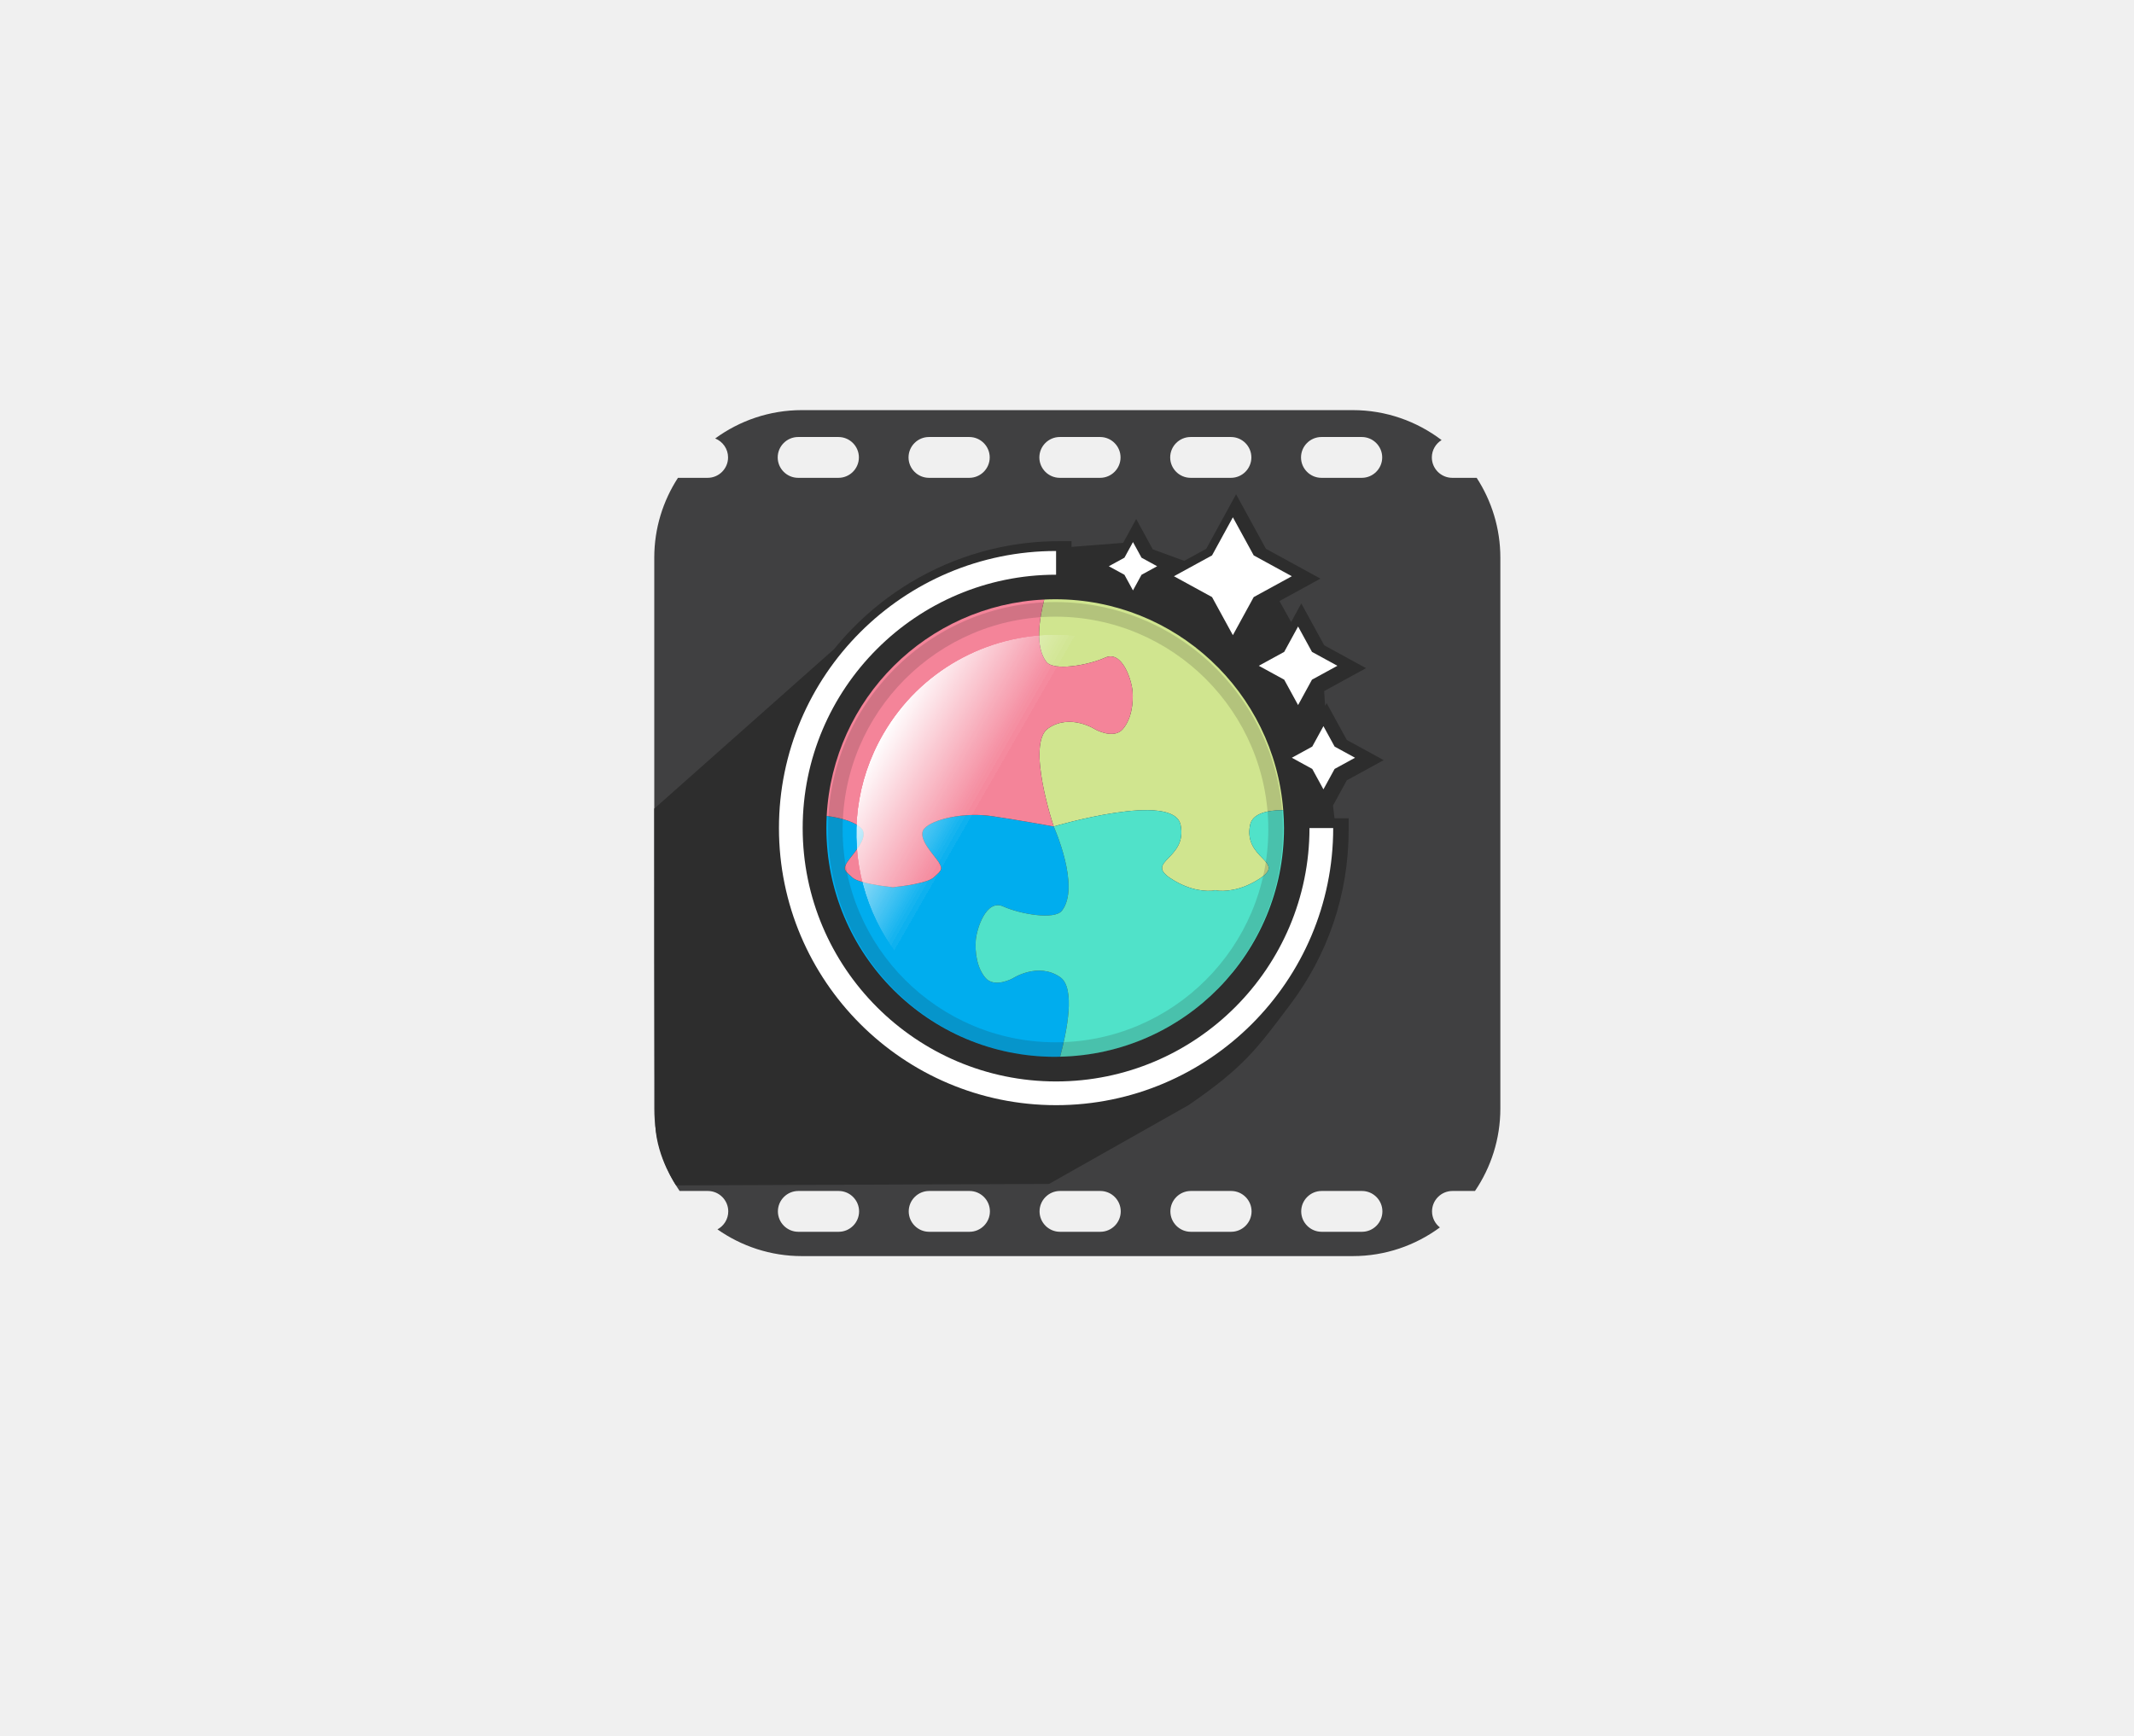
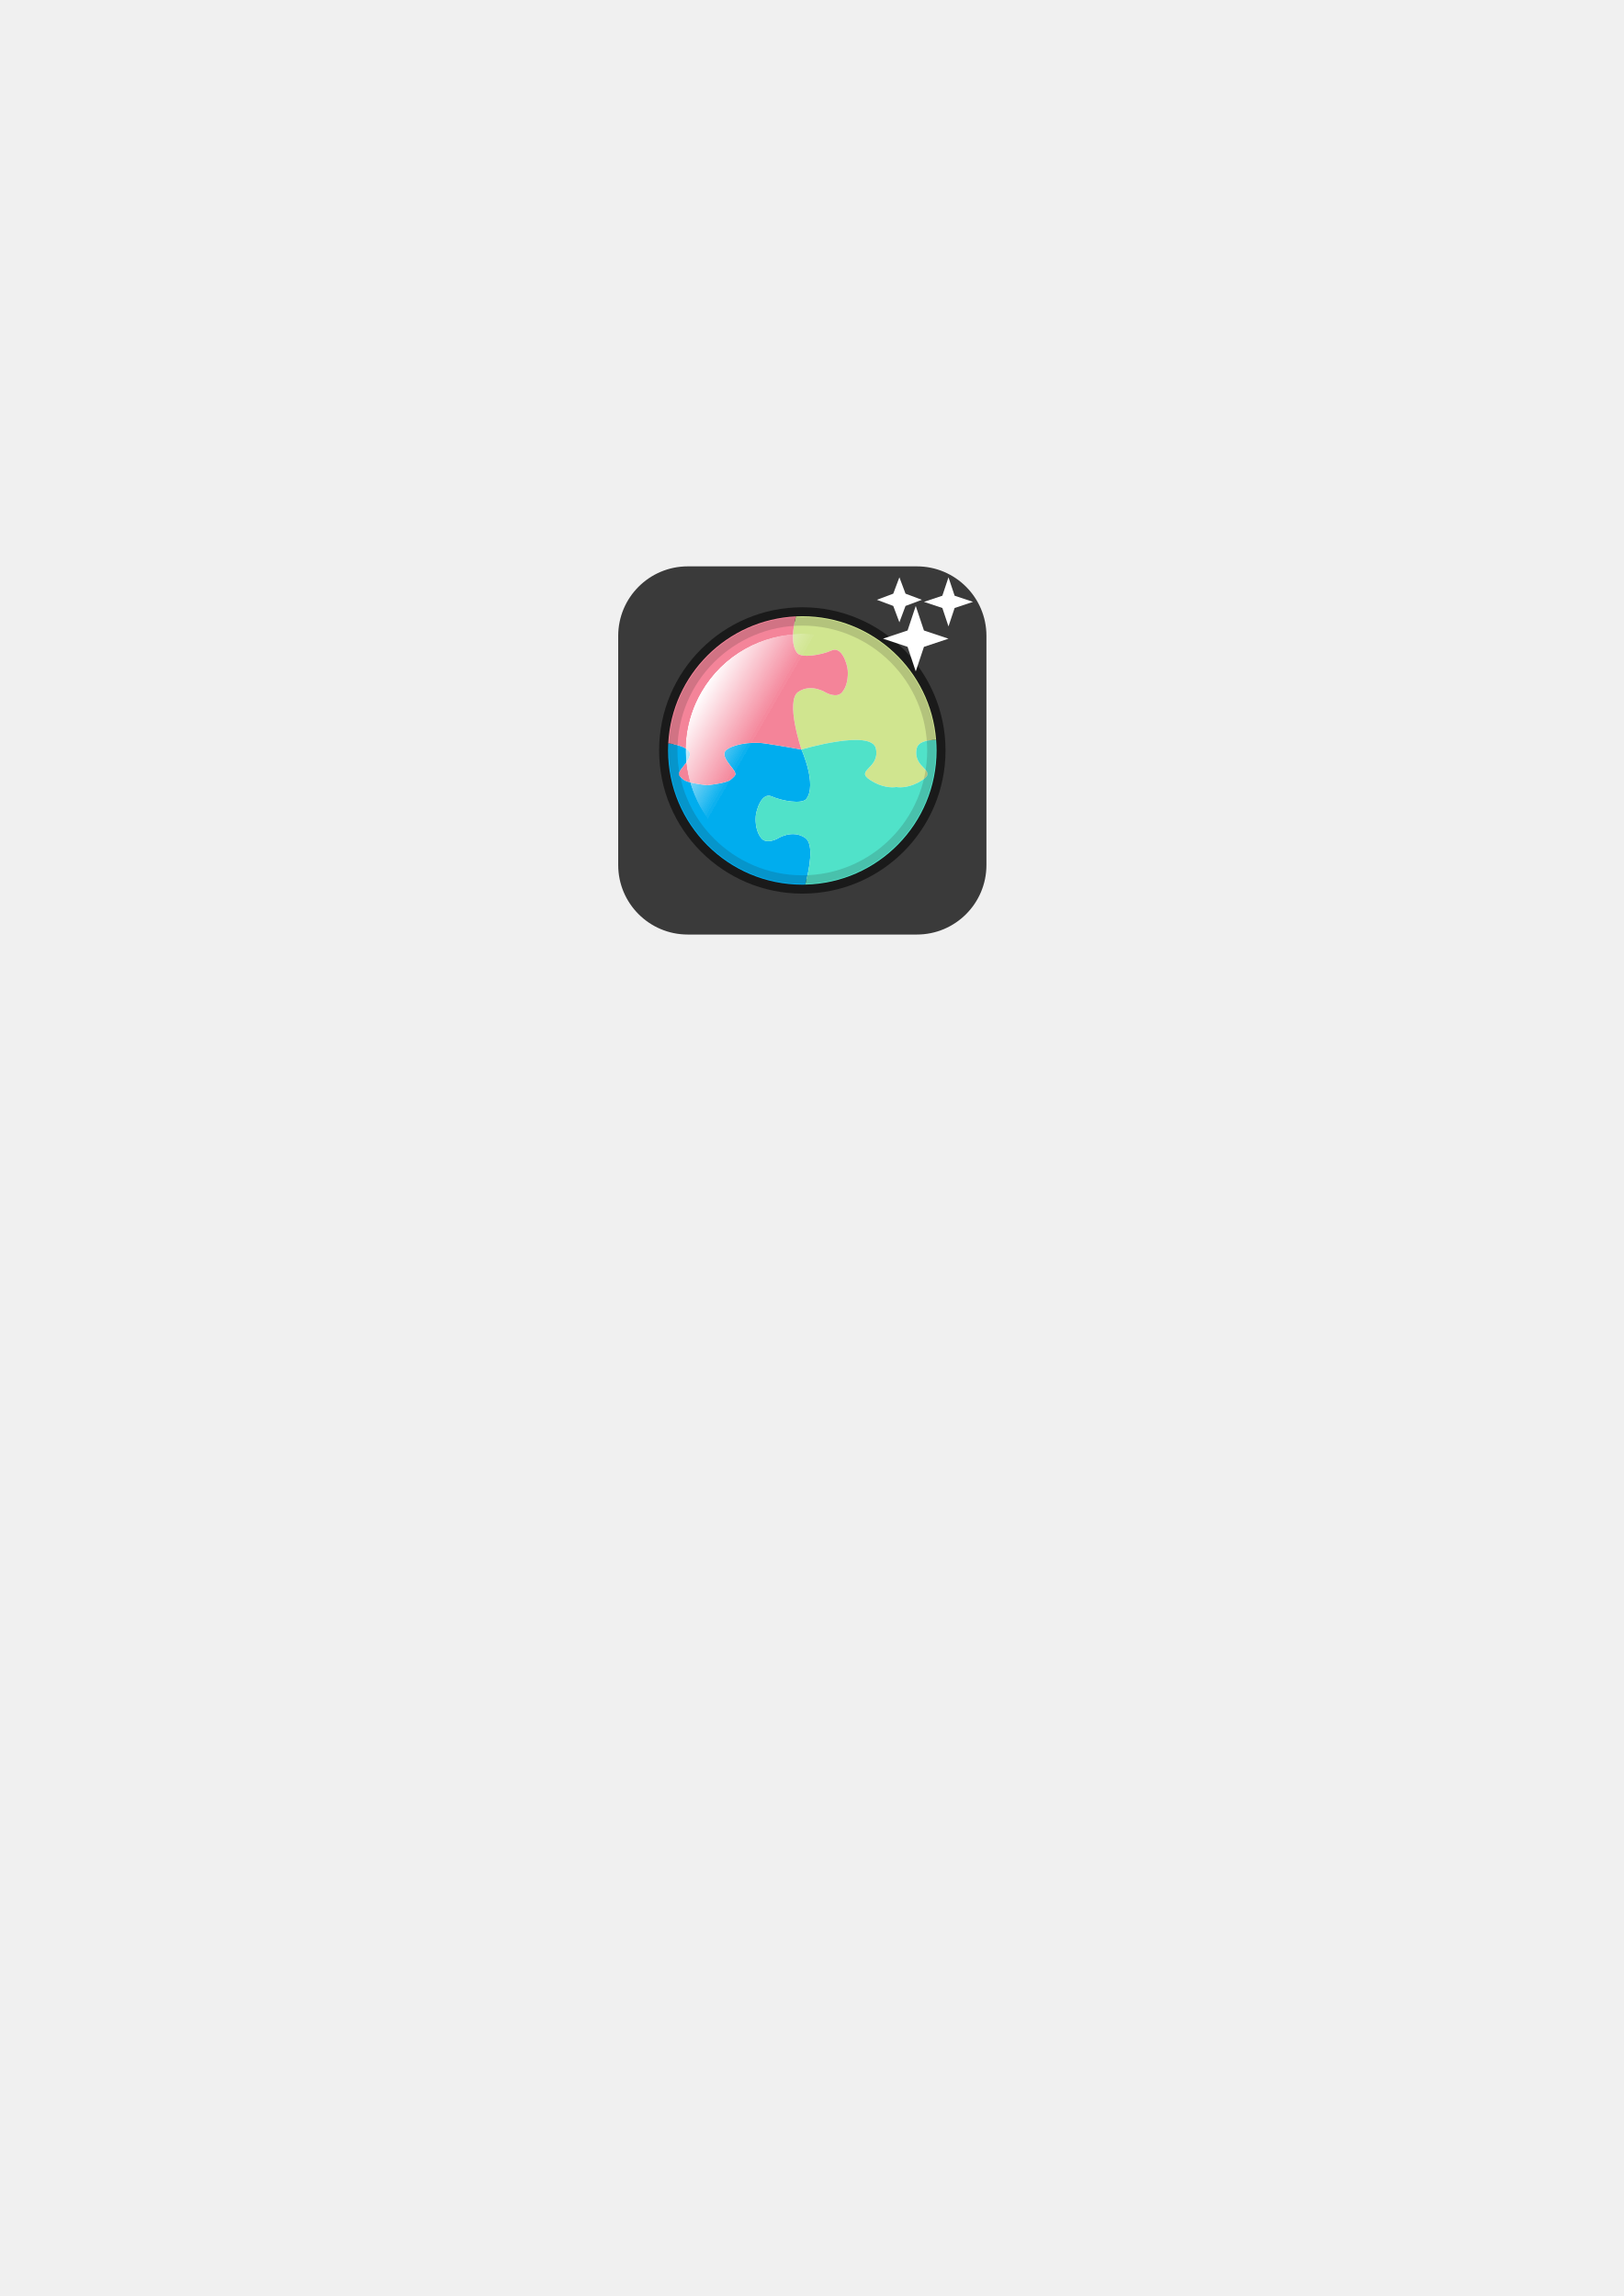
- <svg xmlns="http://www.w3.org/2000/svg" xmlns:xlink="http://www.w3.org/1999/xlink" version="1.1" id="Layer_1" x="0px" y="0px" width="612px" height="497.829px" viewBox="0 0 612 497.829" enable-background="new 0 0 612 497.829" xml:space="preserve">
-   <g>
-     <defs>
-       <rect id="SVGID_1_" width="612" height="497.829" />
-     </defs>
+ <svg xmlns="http://www.w3.org/2000/svg" width="210mm" height="297mm" viewBox="0 0 210 297" version="1.1" id="svg1">
+   <defs id="defs1">
    <clipPath id="SVGID_2_">
-       <use xlink:href="#SVGID_1_" overflow="visible" />
+       <rect id="use1" width="612" height="497.829" x="0" y="0" />
    </clipPath>
-     <g clip-path="url(#SVGID_2_)">
-       <defs>
-         <rect id="SVGID_3_" width="612" height="497.829" />
-       </defs>
-       <clipPath id="SVGID_4_">
-         <use xlink:href="#SVGID_3_" overflow="visible" />
-       </clipPath>
-       <path clip-path="url(#SVGID_4_)" fill="#404041" d="M410.687,347.451c0-3.22,2.634-5.854,5.854-5.854h6.467    c4.585-6.763,7.271-14.905,7.271-23.646V159.955c0-8.425-2.505-16.289-6.793-22.903h-7c-3.22,0-5.854-2.634-5.854-5.854    c0-2.1,1.124-3.945,2.796-4.978c-7.1-5.382-15.929-8.588-25.473-8.588H229.957c-9.269,0-17.861,3.027-24.853,8.132    c2.158,0.864,3.695,2.976,3.695,5.434c0,3.22-2.634,5.854-5.854,5.854h-8.519c-4.287,6.614-6.792,14.478-6.792,22.903v157.998    c0,8.74,2.685,16.883,7.27,23.646H203c3.22,0,5.854,2.634,5.854,5.854c0,2.225-1.258,4.168-3.097,5.158    c6.871,4.822,15.217,7.667,24.2,7.667h157.998c9.327,0,17.969-3.063,24.983-8.225    C411.572,350.978,410.687,349.314,410.687,347.451 M228.889,125.344h11.575c3.22,0,5.855,2.634,5.855,5.854    c0,3.22-2.635,5.854-5.855,5.854h-11.575c-3.219,0-5.854-2.634-5.854-5.854C223.035,127.978,225.67,125.344,228.889,125.344     M240.52,353.306h-11.576c-3.219,0-5.854-2.634-5.854-5.854c0-3.22,2.635-5.854,5.854-5.854h11.576    c3.219,0,5.854,2.634,5.854,5.854C246.374,350.672,243.739,353.306,240.52,353.306 M266.409,125.344h11.575    c3.22,0,5.854,2.634,5.854,5.854c0,3.22-2.634,5.854-5.854,5.854h-11.575c-3.22,0-5.854-2.634-5.854-5.854    C260.555,127.978,263.189,125.344,266.409,125.344 M278.039,353.306h-11.575c-3.22,0-5.854-2.634-5.854-5.854    c0-3.22,2.634-5.854,5.854-5.854h11.575c3.22,0,5.854,2.634,5.854,5.854C283.893,350.672,281.259,353.306,278.039,353.306     M303.928,125.344h11.575c3.22,0,5.854,2.634,5.854,5.854c0,3.22-2.634,5.854-5.854,5.854h-11.575    c-3.22,0-5.854-2.634-5.854-5.854C298.074,127.978,300.708,125.344,303.928,125.344 M315.558,353.306h-11.575    c-3.22,0-5.854-2.634-5.854-5.854c0-3.22,2.634-5.854,5.854-5.854h11.575c3.22,0,5.854,2.634,5.854,5.854    C321.412,350.672,318.777,353.306,315.558,353.306 M341.447,125.344h11.575c3.22,0,5.854,2.634,5.854,5.854    c0,3.22-2.635,5.854-5.854,5.854h-11.575c-3.22,0-5.854-2.634-5.854-5.854C335.593,127.978,338.228,125.344,341.447,125.344     M353.078,353.306h-11.575c-3.22,0-5.855-2.634-5.855-5.854c0-3.22,2.636-5.854,5.855-5.854h11.575    c3.219,0,5.854,2.634,5.854,5.854C358.932,350.672,356.297,353.306,353.078,353.306 M378.967,125.344h11.575    c3.22,0,5.854,2.634,5.854,5.854c0,3.22-2.634,5.854-5.854,5.854h-11.575c-3.22,0-5.854-2.634-5.854-5.854    C373.113,127.978,375.747,125.344,378.967,125.344 M390.597,353.306h-11.575c-3.22,0-5.854-2.634-5.854-5.854    c0-3.22,2.634-5.854,5.854-5.854h11.575c3.22,0,5.854,2.634,5.854,5.854C396.451,350.672,393.816,353.306,390.597,353.306" />
-       <path clip-path="url(#SVGID_4_)" fill="#2D2D2D" d="M382.285,231.049l3.962-7.241l10.575-5.785l-10.575-5.784l-5.785-10.575    l-0.442,0.809l-0.272-4.247l0.01-0.019l12-6.563l-12-6.563l-6.563-12.001l-2.916,5.331l-3.357-6.012l11.77-6.437l-15.643-8.555    l-8.557-15.644l-8.556,15.644l-6.317,3.455l-9.023-3.305l-4.753-8.688l-3.734,6.831l-14.818,1.159v-1.638h-3.5    c-4.941,0-9.782,0.434-14.487,1.268c-14.67,2.598-28.018,9.068-38.959,18.306l-0.008-0.008l-0.092,0.095    c-4.016,3.402-7.704,7.174-11.012,11.27l-51.599,45.783c0,0-0.039,85.399,0.303,91.052c0.565,9.346,5.955,17.01,5.955,17.01    l106.959-0.419l39.984-22.592c15.94-10.909,19.782-16.352,29.324-29.051l0.006-0.005l-0.001-0.001    c10.418-13.869,16.601-31.092,16.601-49.734v-3.5h-4.046L382.285,231.049z" />
-       <path clip-path="url(#SVGID_4_)" fill="#FFFFFF" d="M302.868,316.986c-43.822,0-79.475-35.652-79.475-79.474    c0-43.823,35.653-79.475,79.475-79.475v6.802c-40.071,0-72.672,32.601-72.672,72.673c0,40.071,32.601,72.671,72.672,72.671    s72.671-32.601,72.671-72.671h6.803C382.342,281.334,346.69,316.986,302.868,316.986" />
-       <polygon clip-path="url(#SVGID_4_)" fill="#FFFFFF" points="353.57,148.373 359.548,159.301 370.476,165.278 359.548,171.255     353.57,182.184 347.594,171.255 336.665,165.278 347.594,159.301   " />
-       <polygon clip-path="url(#SVGID_4_)" fill="#FFFFFF" points="372.273,179.691 376.257,186.976 383.543,190.961 376.257,194.945     372.273,202.23 368.289,194.945 361.003,190.961 368.289,186.976   " />
-       <polygon clip-path="url(#SVGID_4_)" fill="#FFFFFF" points="379.541,208.274 382.746,214.134 388.606,217.339 382.746,220.545     379.541,226.405 376.336,220.545 370.477,217.339 376.336,214.134   " />
-       <polygon clip-path="url(#SVGID_4_)" fill="#FFFFFF" points="324.922,155.479 327.371,159.96 331.853,162.411 327.371,164.86     324.922,169.341 322.471,164.86 317.99,162.411 322.471,159.96   " />
-       <path clip-path="url(#SVGID_4_)" fill="#00ADEE" d="M302.188,237.053c0,0-9.342-1.721-17.578-2.95    c-8.235-1.229-17.239,0.891-19.544,3.565c-2.305,2.673,3.042,7.744,4.241,9.772c1.198,2.028,0.553,2.304-1.567,4.24    c-1.771,1.617-8.959,2.505-11.283,2.754v0.074c0,0-0.135-0.013-0.367-0.036c-0.232,0.023-0.366,0.036-0.366,0.036v-0.074    c-2.324-0.249-9.512-1.137-11.283-2.754c-2.12-1.936-2.766-2.212-1.567-4.24c1.198-2.028,6.545-7.099,4.241-9.772    c-1.409-1.634-5.324-3.057-10.032-3.639c-0.06,1.149-0.092,2.306-0.092,3.47c0,36.241,29.378,65.62,65.619,65.62    c0.475,0,0.944-0.026,1.417-0.036c1.944-7.267,4.479-19.729,0.022-22.814c-6.392-4.425-13.644,0.369-13.644,0.369    s-5.163,2.827-7.744-0.123c-2.582-2.95-3.073-7.621-2.828-10.816c0.246-3.196,2.951-11.924,7.867-9.712    c4.917,2.214,14.729,3.917,16.84,1.23C309.949,254.333,302.188,237.053,302.188,237.053" />
-       <path clip-path="url(#SVGID_4_)" fill="#D0E58F" d="M302.188,237.053c0,0,34.435-10.254,36.4-0.421    c1.968,9.834-10.324,10.326-2.949,15.243c5.848,3.897,10.756,3.777,12.543,3.561v-0.12c0,0,0.135,0.032,0.365,0.069    c0.232-0.037,0.367-0.069,0.367-0.069v0.12c1.787,0.217,6.695,0.337,12.543-3.561c7.375-4.917-4.917-5.409-2.95-15.243    c0.633-3.162,4.521-4.25,9.503-4.274c-2.626-33.835-30.893-60.478-65.4-60.478c-1.052,0-2.096,0.03-3.136,0.079    c-1.454,5.666-2.664,13.708,0.624,17.893c2.112,2.688,11.924,0.983,16.84-1.23c4.917-2.212,7.621,6.515,7.867,9.711    c0.245,3.196-0.246,7.867-2.827,10.817c-2.581,2.95-7.744,0.123-7.744,0.123s-7.252-4.794-13.644-0.369    S302.188,237.053,302.188,237.053" />
-       <path clip-path="url(#SVGID_4_)" fill="#F48499" d="M242.874,247.439c-1.198,2.028-0.553,2.305,1.567,4.241    c1.771,1.616,8.959,2.504,11.283,2.753v0.074c0,0,0.135-0.013,0.367-0.036c0.231,0.023,0.366,0.036,0.366,0.036v-0.074    c2.324-0.249,9.512-1.137,11.283-2.753c2.12-1.936,2.766-2.213,1.567-4.241c-1.198-2.028-6.545-7.099-4.241-9.772    c2.305-2.674,11.309-4.794,19.545-3.565c8.235,1.229,17.577,2.95,17.577,2.95s-7.99-23.723-1.598-28.149    c6.393-4.425,13.645,0.369,13.645,0.369s5.163,2.827,7.744-0.123c2.582-2.95,3.072-7.621,2.827-10.817s-2.95-11.923-7.866-9.71    c-4.917,2.212-14.729,3.916-16.84,1.229c-3.288-4.185-2.078-12.226-0.625-17.892c-33.632,1.583-60.64,28.48-62.391,62.069    c4.708,0.582,8.623,2.005,10.032,3.639C249.42,240.34,244.072,245.412,242.874,247.439" />
-       <path clip-path="url(#SVGID_4_)" fill="#50E2C9" d="M368.229,237.499c0-1.732-0.088-3.443-0.22-5.141    c-4.981,0.024-8.869,1.112-9.502,4.274c-1.966,9.834,10.326,10.325,2.95,15.242c-5.848,3.899-10.756,3.778-12.543,3.562v-0.119    c0,0-0.136,0.03-0.366,0.068c-0.231-0.038-0.366-0.068-0.366-0.068v0.119c-1.787,0.217-6.695,0.338-12.543-3.562    c-7.375-4.917,4.917-5.408,2.95-15.242c-1.967-9.833-36.401,0.421-36.401,0.421s7.761,17.28,2.352,24.163    c-2.111,2.688-11.923,0.984-16.84-1.229s-7.621,6.515-7.867,9.711s0.246,7.867,2.827,10.816c2.582,2.95,7.744,0.123,7.744,0.123    s7.253-4.794,13.644-0.368c4.457,3.086,1.923,15.547-0.021,22.813C339.611,302.326,368.229,273.264,368.229,237.499" />
-     </g>
-     <g clip-path="url(#SVGID_2_)">
-       <defs>
-         <path id="SVGID_5_" d="M253.292,210.508c-15.815,27.278-6.522,62.209,20.755,78.024c27.278,15.813,62.211,6.521,78.025-20.756     c15.813-27.278,6.52-62.21-20.757-78.024c-9.014-5.226-18.861-7.71-28.581-7.71C283.041,182.043,263.88,192.244,253.292,210.508" />
-       </defs>
-       <clipPath id="SVGID_6_">
-         <use xlink:href="#SVGID_5_" overflow="visible" />
-       </clipPath>
-       <defs>
-         <filter id="Adobe_OpacityMaskFilter" filterUnits="userSpaceOnUse" x="184.408" y="125.457" width="236.547" height="235.475">
-           <feColorMatrix type="matrix" values="1 0 0 0 0  0 1 0 0 0  0 0 1 0 0  0 0 0 1 0" />
-         </filter>
-       </defs>
-       <mask maskUnits="userSpaceOnUse" x="184.408" y="125.457" width="236.547" height="235.475" id="SVGID_7_">
-         <g filter="url(#Adobe_OpacityMaskFilter)">
-           <linearGradient id="SVGID_8_" gradientUnits="userSpaceOnUse" x1="0" y1="497.8" x2="1" y2="497.8" gradientTransform="matrix(98.7806 57.2677 57.2677 -98.7806 -28256.258 49386.363)">
-             <stop offset="0" style="stop-color:#FFFFFF" />
-             <stop offset="0.306" style="stop-color:#000000" />
-             <stop offset="1" style="stop-color:#000000" />
-           </linearGradient>
-           <polygon clip-path="url(#SVGID_6_)" fill="url(#SVGID_8_)" points="270.282,125.457 420.955,212.809 335.081,360.932       184.408,273.58     " />
+     <clipPath id="SVGID_4_">
+       <rect id="use2" width="612" height="497.829" x="0" y="0" />
+     </clipPath>
+     <clipPath id="clipPath3">
+       <rect id="use3" width="612" height="497.829" x="0" y="0" />
+     </clipPath>
+     <clipPath id="clipPath4">
+       <rect id="use4" width="612" height="497.829" x="0" y="0" />
+     </clipPath>
+     <clipPath id="clipPath5">
+       <rect id="use5" width="612" height="497.829" x="0" y="0" />
+     </clipPath>
+     <clipPath id="clipPath6">
+       <rect id="use6" width="612" height="497.829" x="0" y="0" />
+     </clipPath>
+     <linearGradient id="SVGID_9_" gradientUnits="userSpaceOnUse" x1="0" y1="497.8" x2="1" y2="497.8" gradientTransform="matrix(98.7806,57.2677,57.2677,-98.7806,-28256.258,49386.363)">
+       <stop offset="0" style="stop-color:#FFFFFF" id="stop14" />
+       <stop offset="0.306" style="stop-color:#FFFFFF" id="stop15" />
+       <stop offset="1" style="stop-color:#FFFFFF" id="stop16" />
+     </linearGradient>
+     <clipPath id="SVGID_6_">
+       <path id="use10" d="m 253.292,210.508 c -15.815,27.278 -6.522,62.209 20.755,78.024 27.278,15.813 62.211,6.521 78.025,-20.756 15.813,-27.278 6.52,-62.21 -20.757,-78.024 -9.014,-5.226 -18.861,-7.71 -28.581,-7.71 -19.693,0.001 -38.854,10.202 -49.442,28.466" />
+     </clipPath>
+     <mask maskUnits="userSpaceOnUse" x="184.408" y="125.457" width="236.547" height="235.475" id="SVGID_7_">
+       <g filter="url(#Adobe_OpacityMaskFilter)" id="g13">
+         <linearGradient id="SVGID_8_" gradientUnits="userSpaceOnUse" x1="0" y1="497.8" x2="1" y2="497.8" gradientTransform="matrix(98.7806,57.2677,57.2677,-98.7806,-28256.258,49386.363)">
+           <stop offset="0" style="stop-color:#FFFFFF" id="stop11" />
+           <stop offset="0.306" style="stop-color:#000000" id="stop12" />
+           <stop offset="1" style="stop-color:#000000" id="stop13" />
+         </linearGradient>
+         <polygon clip-path="url(#SVGID_6_)" fill="url(#SVGID_8_)" points="420.955,212.809 335.081,360.932 184.408,273.58 270.282,125.457 " id="polygon13" />
+       </g>
+     </mask>
+     <filter id="Adobe_OpacityMaskFilter" filterUnits="userSpaceOnUse" x="184.408" y="125.457" width="236.547" height="235.475">
+       <feColorMatrix type="matrix" values="1 0 0 0 0  0 1 0 0 0  0 0 1 0 0  0 0 0 1 0" id="feColorMatrix10" />
+     </filter>
+     <linearGradient id="linearGradient8" gradientUnits="userSpaceOnUse" x1="0" y1="497.8" x2="1" y2="497.8" gradientTransform="matrix(98.7806,57.2677,57.2677,-98.7806,-28256.258,49386.363)">
+       <stop offset="0" style="stop-color:#FFFFFF" id="stop6" />
+       <stop offset="0.306" style="stop-color:#000000" id="stop7" />
+       <stop offset="1" style="stop-color:#000000" id="stop8" />
+     </linearGradient>
+     <clipPath id="clipPath8">
+       <path id="use8" d="m 253.292,210.508 c -15.815,27.278 -6.522,62.209 20.755,78.024 27.278,15.813 62.211,6.521 78.025,-20.756 15.813,-27.278 6.52,-62.21 -20.757,-78.024 -9.014,-5.226 -18.861,-7.71 -28.581,-7.71 -19.693,0.001 -38.854,10.202 -49.442,28.466" />
+     </clipPath>
+     <clipPath id="clipPath9">
+       <rect id="use9" width="612" height="497.829" x="0" y="0" />
+     </clipPath>
+     <clipPath id="SVGID_11_">
+       <rect id="use16" width="612" height="497.829" x="0" y="0" />
+     </clipPath>
+     <clipPath id="SVGID_13_">
+       <rect id="use17" x="237.465" y="172.682" width="130.461" height="130.461" />
+     </clipPath>
+     <rect id="rect4" width="612" height="497.829" x="0" y="0" />
+     <rect id="rect7" width="612" height="497.829" x="0" y="0" />
+     <path id="path11" d="m 253.292,210.508 c -15.815,27.278 -6.522,62.209 20.755,78.024 27.278,15.813 62.211,6.521 78.025,-20.756 15.813,-27.278 6.52,-62.21 -20.757,-78.024 -9.014,-5.226 -18.861,-7.71 -28.581,-7.71 -19.693,0.001 -38.854,10.202 -49.442,28.466" />
+     <filter id="filter11" filterUnits="userSpaceOnUse" x="184.408" y="125.457" width="236.547" height="235.475">
+       <feColorMatrix type="matrix" values="1 0 0 0 0  0 1 0 0 0  0 0 1 0 0  0 0 0 1 0" id="feColorMatrix11" />
+     </filter>
+     <rect id="rect11" width="612" height="497.829" x="0" y="0" />
+     <rect id="rect12" x="237.465" y="172.682" width="130.461" height="130.461" />
+   </defs>
+   <g id="layer1">
+     <g id="g2" transform="matrix(0.2645833,0,0,0.2645833,22.80468,31.21598)">
+       <rect x="216" y="158.915" width="180" height="180" rx="34" fill="#3a3a3a" style="color:#ffffff;font-weight:400;font-size:16px;font-family:'Anthropic Sans', '-apple-system', BlinkMacSystemFont, 'Segoe UI', sans-serif;dominant-baseline:auto;text-anchor:start;fill:#3a3a3a;stroke:none;stroke-width:1px;stroke-linecap:butt;stroke-linejoin:miter" id="rect5-8" />
+       <circle cx="150" cy="120" r="70" fill="#1a1a1a" style="color:#ffffff;font-weight:400;font-size:16px;font-family:'Anthropic Sans', '-apple-system', BlinkMacSystemFont, 'Segoe UI', sans-serif;dominant-baseline:auto;text-anchor:start;opacity:1;fill:#1a1a1a;stroke:none;stroke-width:1px;stroke-linecap:butt;stroke-linejoin:miter" id="circle21-8" transform="translate(156,128.9145)" />
+       <circle cx="150" cy="120" r="63" fill="white" style="color:#ffffff;font-weight:400;font-size:16px;font-family:'Anthropic Sans', '-apple-system', BlinkMacSystemFont, 'Segoe UI', sans-serif;dominant-baseline:auto;text-anchor:start;opacity:1;fill:#ffffff;stroke:none;stroke-width:1px;stroke-linecap:butt;stroke-linejoin:miter" id="circle22-2" transform="translate(156,128.9145)" />
+       <g fill="white" style="color:#ffffff;font-weight:400;font-size:16px;font-family:'Anthropic Sans', '-apple-system', BlinkMacSystemFont, 'Segoe UI', sans-serif;dominant-baseline:auto;text-anchor:start;opacity:1;fill:#ffffff;stroke:none;stroke-width:1px;stroke-linecap:butt;stroke-linejoin:miter" id="g31-8" transform="translate(165.4494,130.2644)">
+         <path d="m 196,48 4,12 12,4 -12,4 -4,12 -4,-12 -12,-4 12,-4 z" style="color:#ffffff;font-weight:400;font-size:16px;font-family:'Anthropic Sans', '-apple-system', BlinkMacSystemFont, 'Segoe UI', sans-serif;dominant-baseline:auto;text-anchor:start;opacity:1;fill:#ffffff;stroke:none;stroke-width:1px;stroke-linecap:butt;stroke-linejoin:miter" id="path29-9" />
+         <path d="m 212,34 3,9 9,3 -9,3 -3,9 -3,-9 -9,-3 9,-3 z" style="color:#ffffff;font-weight:400;font-size:16px;font-family:'Anthropic Sans', '-apple-system', BlinkMacSystemFont, 'Segoe UI', sans-serif;dominant-baseline:auto;text-anchor:start;opacity:1;fill:#ffffff;stroke:none;stroke-width:1px;stroke-linecap:butt;stroke-linejoin:miter" id="path30-0" />
+         <path d="m 188,34 3,8 8,3 -8,3 -3,8 -3,-8 -8,-3 8,-3 z" style="color:#ffffff;font-weight:400;font-size:16px;font-family:'Anthropic Sans', '-apple-system', BlinkMacSystemFont, 'Segoe UI', sans-serif;dominant-baseline:auto;text-anchor:start;opacity:1;fill:#ffffff;stroke:none;stroke-width:1px;stroke-linecap:butt;stroke-linejoin:miter" id="path31-7" />
+       </g>
+       <g id="g20">
+         <defs id="defs9">
+           <rect id="rect1" width="612" height="497.829" x="0" y="0" />
+         </defs>
+         <clipPath id="clipPath11">
+           <rect id="use11" width="612" height="497.829" x="0" y="0" />
+         </clipPath>
+         <g clip-path="url(#SVGID_2_)" id="g10" transform="translate(-161.9969,-101.5596)">
+           <defs id="defs2">
+             <rect id="rect2" width="612" height="497.829" x="0" y="0" />
+           </defs>
+           <clipPath id="clipPath12">
+             <rect id="use12" width="612" height="497.829" x="0" y="0" />
+           </clipPath>
        </g>
-       </mask>
-       <linearGradient id="SVGID_9_" gradientUnits="userSpaceOnUse" x1="0" y1="497.8" x2="1" y2="497.8" gradientTransform="matrix(98.7806 57.2677 57.2677 -98.7806 -28256.258 49386.363)">
-         <stop offset="0" style="stop-color:#FFFFFF" />
-         <stop offset="0.306" style="stop-color:#FFFFFF" />
-         <stop offset="1" style="stop-color:#FFFFFF" />
-       </linearGradient>
-       <polygon clip-path="url(#SVGID_6_)" mask="url(#SVGID_7_)" fill="url(#SVGID_9_)" points="270.282,125.457 420.955,212.809     335.081,360.932 184.408,273.58   " />
-     </g>
-     <g clip-path="url(#SVGID_2_)">
-       <defs>
-         <rect id="SVGID_10_" width="612" height="497.829" />
-       </defs>
-       <clipPath id="SVGID_11_">
-         <use xlink:href="#SVGID_10_" overflow="visible" />
-       </clipPath>
-       <g opacity="0.17" clip-path="url(#SVGID_11_)">
-         <g>
-           <defs>
-             <rect id="SVGID_12_" x="237.465" y="172.682" width="130.461" height="130.461" />
-           </defs>
-           <clipPath id="SVGID_13_">
-             <use xlink:href="#SVGID_12_" overflow="visible" />
-           </clipPath>
-           <path clip-path="url(#SVGID_13_)" fill="#231F20" d="M302.696,303.144c-35.968,0-65.231-29.262-65.231-65.231      c0-35.968,29.263-65.231,65.231-65.231s65.231,29.263,65.231,65.231C367.927,273.882,338.664,303.144,302.696,303.144       M302.696,176.876c-33.655,0-61.036,27.381-61.036,61.036s27.381,61.036,61.036,61.036c33.655,0,61.036-27.381,61.036-61.036      S336.351,176.876,302.696,176.876" />
+         <g id="g24">
+           <g id="g22" transform="translate(-226.521,-149.9589)">
+             <path clip-path="url(#SVGID_4_)" fill="#00adee" d="m 302.188,237.053 c 0,0 -9.342,-1.721 -17.578,-2.95 -8.235,-1.229 -17.239,0.891 -19.544,3.565 -2.305,2.673 3.042,7.744 4.241,9.772 1.198,2.028 0.553,2.304 -1.567,4.24 -1.771,1.617 -8.959,2.505 -11.283,2.754 v 0.074 c 0,0 -0.135,-0.013 -0.367,-0.036 -0.232,0.023 -0.366,0.036 -0.366,0.036 v -0.074 c -2.324,-0.249 -9.512,-1.137 -11.283,-2.754 -2.12,-1.936 -2.766,-2.212 -1.567,-4.24 1.198,-2.028 6.545,-7.099 4.241,-9.772 -1.409,-1.634 -5.324,-3.057 -10.032,-3.639 -0.06,1.149 -0.092,2.306 -0.092,3.47 0,36.241 29.378,65.62 65.619,65.62 0.475,0 0.944,-0.026 1.417,-0.036 1.944,-7.267 4.479,-19.729 0.022,-22.814 -6.392,-4.425 -13.644,0.369 -13.644,0.369 0,0 -5.163,2.827 -7.744,-0.123 -2.582,-2.95 -3.073,-7.621 -2.828,-10.816 0.246,-3.196 2.951,-11.924 7.867,-9.712 4.917,2.214 14.729,3.917 16.84,1.23 5.409,-6.884 -2.352,-24.164 -2.352,-24.164" id="path7" transform="translate(229.911,161.3739)" />
+             <path clip-path="url(#SVGID_4_)" fill="#d0e58f" d="m 302.188,237.053 c 0,0 34.435,-10.254 36.4,-0.421 1.968,9.834 -10.324,10.326 -2.949,15.243 5.848,3.897 10.756,3.777 12.543,3.561 v -0.12 c 0,0 0.135,0.032 0.365,0.069 0.232,-0.037 0.367,-0.069 0.367,-0.069 v 0.12 c 1.787,0.217 6.695,0.337 12.543,-3.561 7.375,-4.917 -4.917,-5.409 -2.95,-15.243 0.633,-3.162 4.521,-4.25 9.503,-4.274 -2.626,-33.835 -30.893,-60.478 -65.4,-60.478 -1.052,0 -2.096,0.03 -3.136,0.079 -1.454,5.666 -2.664,13.708 0.624,17.893 2.112,2.688 11.924,0.983 16.84,-1.23 4.917,-2.212 7.621,6.515 7.867,9.711 0.245,3.196 -0.246,7.867 -2.827,10.817 -2.581,2.95 -7.744,0.123 -7.744,0.123 0,0 -7.252,-4.794 -13.644,-0.369 -6.392,4.425 1.598,28.149 1.598,28.149" id="path8" transform="translate(229.911,161.3739)" />
+             <path clip-path="url(#SVGID_4_)" fill="#f48499" d="m 242.874,247.439 c -1.198,2.028 -0.553,2.305 1.567,4.241 1.771,1.616 8.959,2.504 11.283,2.753 v 0.074 c 0,0 0.135,-0.013 0.367,-0.036 0.231,0.023 0.366,0.036 0.366,0.036 v -0.074 c 2.324,-0.249 9.512,-1.137 11.283,-2.753 2.12,-1.936 2.766,-2.213 1.567,-4.241 -1.198,-2.028 -6.545,-7.099 -4.241,-9.772 2.305,-2.674 11.309,-4.794 19.545,-3.565 8.235,1.229 17.577,2.95 17.577,2.95 0,0 -7.99,-23.723 -1.598,-28.149 6.393,-4.425 13.645,0.369 13.645,0.369 0,0 5.163,2.827 7.744,-0.123 2.582,-2.95 3.072,-7.621 2.827,-10.817 -0.245,-3.196 -2.95,-11.923 -7.866,-9.71 -4.917,2.212 -14.729,3.916 -16.84,1.229 -3.288,-4.185 -2.078,-12.226 -0.625,-17.892 -33.632,1.583 -60.64,28.48 -62.391,62.069 4.708,0.582 8.623,2.005 10.032,3.639 2.304,2.673 -3.044,7.745 -4.242,9.772" id="path9" transform="translate(229.911,161.3739)" />
+             <path clip-path="url(#SVGID_4_)" fill="#50e2c9" d="m 368.229,237.499 c 0,-1.732 -0.088,-3.443 -0.22,-5.141 -4.981,0.024 -8.869,1.112 -9.502,4.274 -1.966,9.834 10.326,10.325 2.95,15.242 -5.848,3.899 -10.756,3.778 -12.543,3.562 v -0.119 c 0,0 -0.136,0.03 -0.366,0.068 -0.231,-0.038 -0.366,-0.068 -0.366,-0.068 v 0.119 c -1.787,0.217 -6.695,0.338 -12.543,-3.562 -7.375,-4.917 4.917,-5.408 2.95,-15.242 -1.967,-9.833 -36.401,0.421 -36.401,0.421 0,0 7.761,17.28 2.352,24.163 -2.111,2.688 -11.923,0.984 -16.84,-1.229 -4.917,-2.213 -7.621,6.515 -7.867,9.711 -0.246,3.196 0.246,7.867 2.827,10.816 2.582,2.95 7.744,0.123 7.744,0.123 0,0 7.253,-4.794 13.644,-0.368 4.457,3.086 1.923,15.547 -0.021,22.813 35.584,-0.756 64.202,-29.818 64.202,-65.583" id="path10" transform="translate(229.911,161.3739)" />
+           </g>
+           <g id="g21">
+             <g clip-path="url(#SVGID_2_)" id="g16" transform="translate(3.3187,9.77303)">
+               <defs id="defs10">
+                 <path id="path2" d="m 253.292,210.508 c -15.815,27.278 -6.522,62.209 20.755,78.024 27.278,15.813 62.211,6.521 78.025,-20.756 15.813,-27.278 6.52,-62.21 -20.757,-78.024 -9.014,-5.226 -18.861,-7.71 -28.581,-7.71 -19.693,0.001 -38.854,10.202 -49.442,28.466" />
+               </defs>
+               <clipPath id="clipPath13">
+                 <path id="use13" d="m 253.292,210.508 c -15.815,27.278 -6.522,62.209 20.755,78.024 27.278,15.813 62.211,6.521 78.025,-20.756 15.813,-27.278 6.52,-62.21 -20.757,-78.024 -9.014,-5.226 -18.861,-7.71 -28.581,-7.71 -19.693,0.001 -38.854,10.202 -49.442,28.466" />
+               </clipPath>
+               <defs id="defs11">
+                 <filter id="filter2" filterUnits="userSpaceOnUse" x="184.408" y="125.457" width="236.547" height="235.475">
+                   <feColorMatrix type="matrix" values="1 0 0 0 0  0 1 0 0 0  0 0 1 0 0  0 0 0 1 0" id="feColorMatrix2" />
+                 </filter>
+               </defs>
+               <mask maskUnits="userSpaceOnUse" x="184.408" y="125.457" width="236.547" height="235.475" id="mask19">
+                 <g filter="url(#Adobe_OpacityMaskFilter)" id="g19">
+                   <linearGradient id="linearGradient19" gradientUnits="userSpaceOnUse" x1="0" y1="497.8" x2="1" y2="497.8" gradientTransform="matrix(98.7806,57.2677,57.2677,-98.7806,-28256.258,49386.363)">
+                     <stop offset="0" style="stop-color:#FFFFFF" id="stop17" />
+                     <stop offset="0.306" style="stop-color:#000000" id="stop18" />
+                     <stop offset="1" style="stop-color:#000000" id="stop19" />
+                   </linearGradient>
+                   <polygon clip-path="url(#SVGID_6_)" fill="url(#SVGID_8_)" points="420.955,212.809 335.081,360.932 184.408,273.58 270.282,125.457 " id="polygon19" />
+                 </g>
+               </mask>
+               <linearGradient id="linearGradient22" gradientUnits="userSpaceOnUse" x1="0" y1="497.8" x2="1" y2="497.8" gradientTransform="matrix(98.7806,57.2677,57.2677,-98.7806,-28256.258,49386.363)">
+                 <stop offset="0" style="stop-color:#FFFFFF" id="stop20" />
+                 <stop offset="0.306" style="stop-color:#FFFFFF" id="stop21" />
+                 <stop offset="1" style="stop-color:#FFFFFF" id="stop22" />
+               </linearGradient>
+               <polygon clip-path="url(#SVGID_6_)" mask="url(#SVGID_7_)" fill="url(#SVGID_9_)" points="420.955,212.809 335.081,360.932 184.408,273.58 270.282,125.457 " id="polygon16" style="fill:url(#SVGID_9_)" />
+             </g>
+             <g clip-path="url(#SVGID_2_)" id="g23" transform="translate(3.304503,11.002)">
+               <defs id="defs16">
+                 <rect id="rect3" width="612" height="497.829" x="0" y="0" />
+               </defs>
+               <clipPath id="clipPath22">
+                 <rect id="use22" width="612" height="497.829" x="0" y="0" />
+               </clipPath>
+               <g opacity="0.17" clip-path="url(#SVGID_11_)" id="g18">
+                 <g id="g17">
+                   <defs id="defs17">
+                     <rect id="rect5" x="237.465" y="172.682" width="130.461" height="130.461" />
+                   </defs>
+                   <clipPath id="clipPath23">
+                     <rect id="use23" x="237.465" y="172.682" width="130.461" height="130.461" />
+                   </clipPath>
+                   <path clip-path="url(#SVGID_13_)" fill="#231f20" d="m 302.696,303.144 c -35.968,0 -65.231,-29.262 -65.231,-65.231 0,-35.968 29.263,-65.231 65.231,-65.231 35.968,0 65.231,29.263 65.231,65.231 0,35.969 -29.263,65.231 -65.231,65.231 m 0,-126.268 c -33.655,0 -61.036,27.381 -61.036,61.036 0,33.655 27.381,61.036 61.036,61.036 33.655,0 61.036,-27.381 61.036,-61.036 0,-33.655 -27.381,-61.036 -61.036,-61.036" id="path17" />
+                 </g>
+               </g>
+             </g>
+           </g>
        </g>
      </g>
    </g>
  </g>
</svg>
